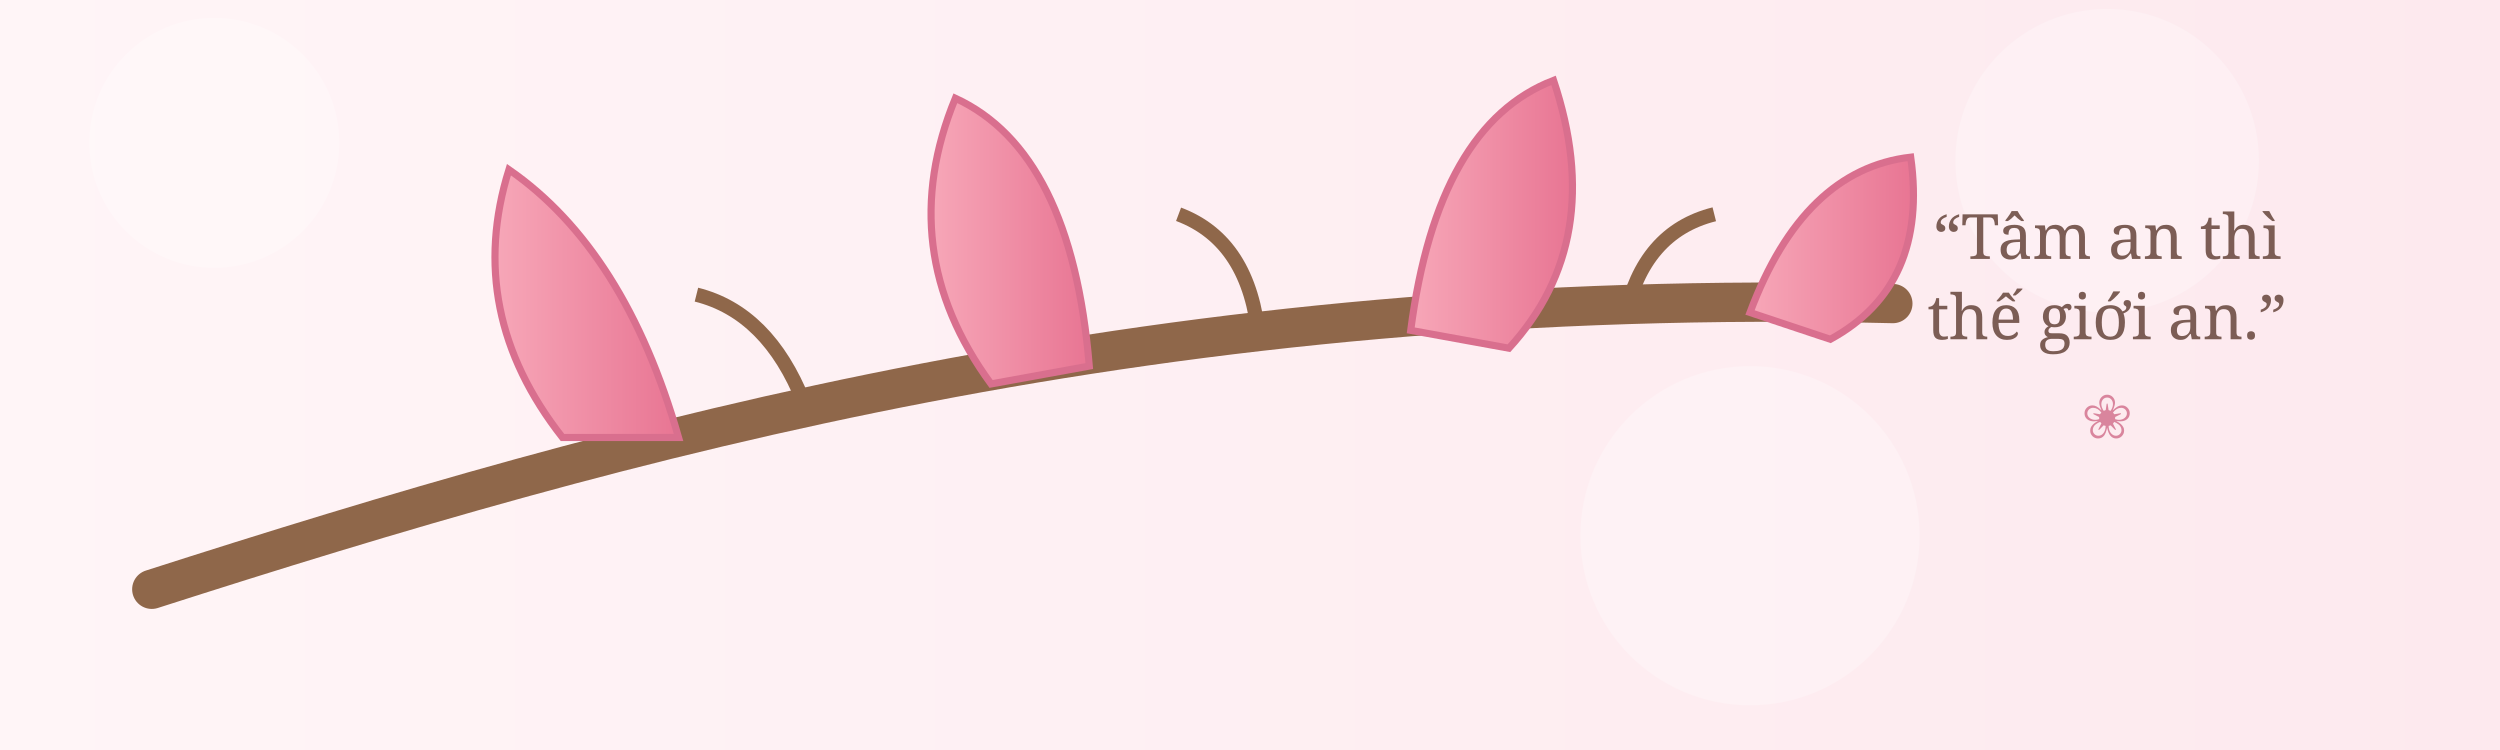
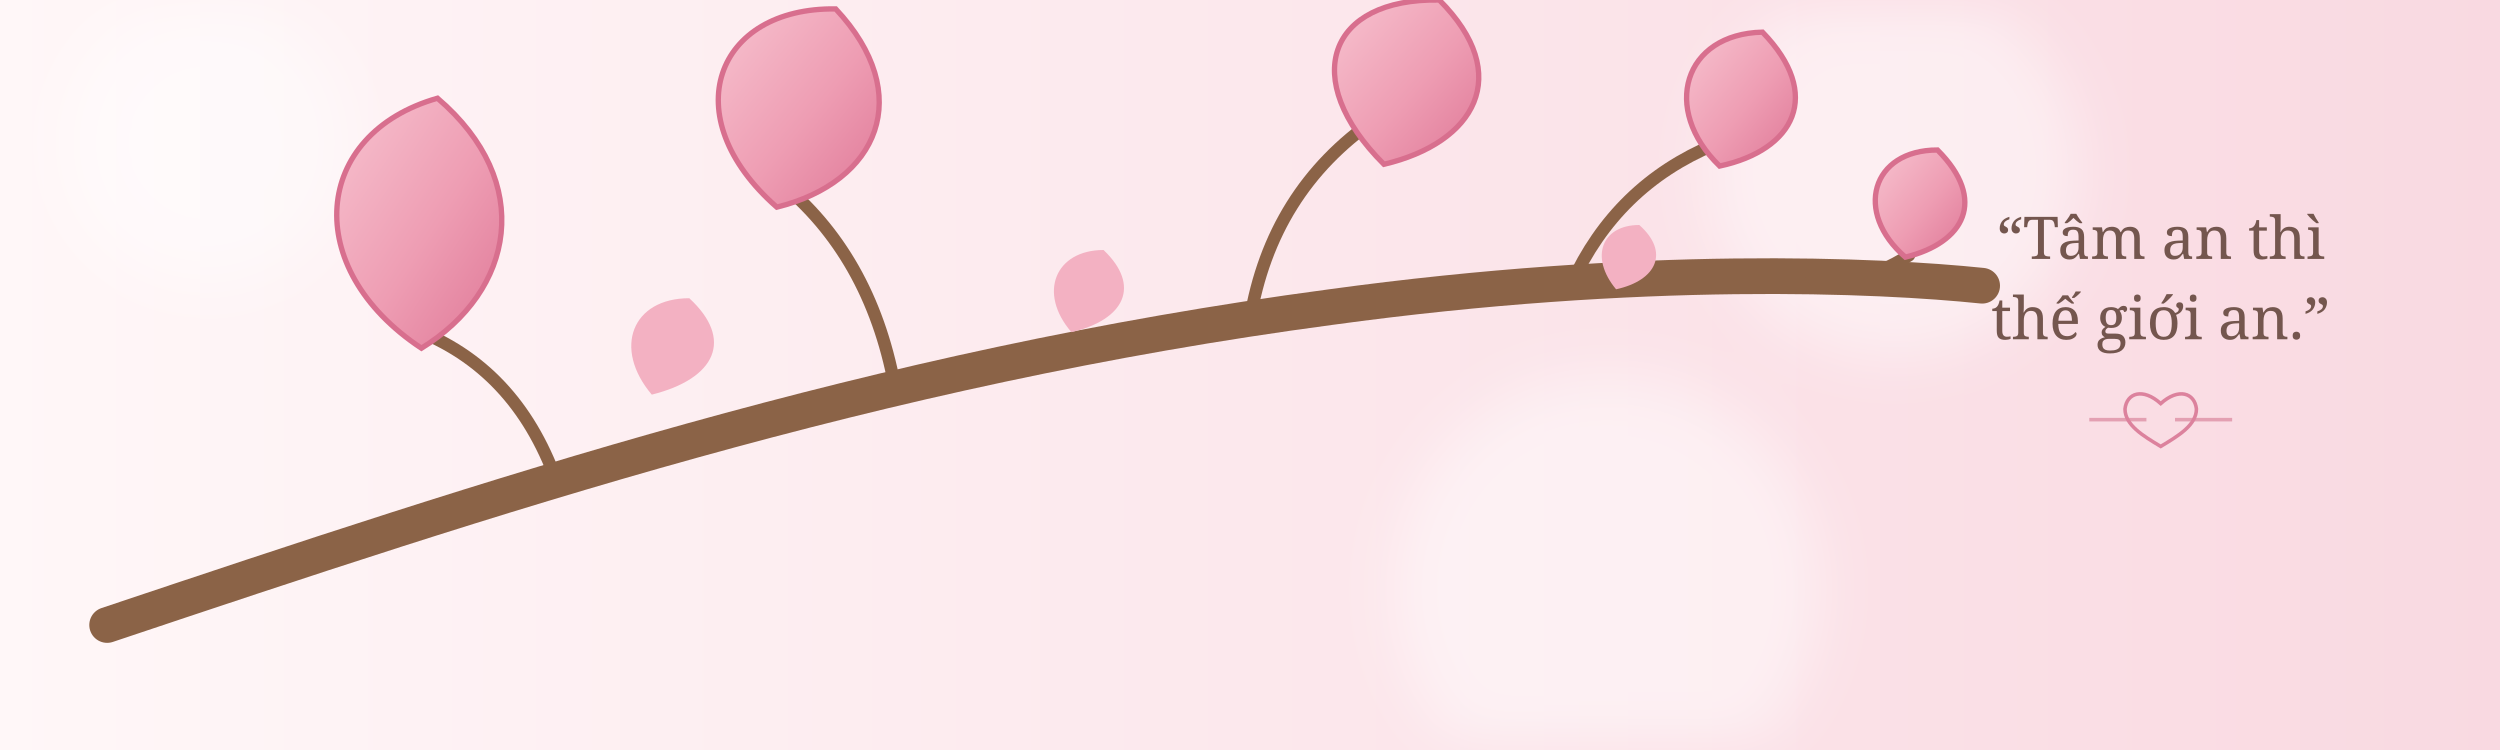
<svg xmlns="http://www.w3.org/2000/svg" viewBox="0 0 1400 420">
  <defs>
    <linearGradient id="bg" x1="0" x2="1">
-       <stop stop-color="#fff5f7" />
-       <stop offset="1" stop-color="#fde9ee" />
+       <stop stop-color="#fff7f8" />
+       <stop offset="1" stop-color="#f9d9e1" />
    </linearGradient>
-     <linearGradient id="leaf" x1="0" x2="1">
-       <stop stop-color="#f7a7b8" />
-       <stop offset="1" stop-color="#e87593" />
+     <linearGradient id="leaf" x1="0" y1="0" x2="1" y2="1">
+       <stop stop-color="#f7c2cf" />
+       <stop offset=".55" stop-color="#ee9db3" />
+       <stop offset="1" stop-color="#df7897" />
    </linearGradient>
+     <filter id="blur">
+       <feGaussianBlur stdDeviation="16" />
+     </filter>
  </defs>
  <rect width="1400" height="420" fill="url(#bg)" />
-   <g opacity=".25" fill="#fff">
-     <circle cx="120" cy="80" r="70" />
-     <circle cx="1180" cy="90" r="85" />
-     <circle cx="980" cy="300" r="95" />
+   <g opacity=".45" filter="url(#blur)" fill="#fff">
+     <circle cx="115" cy="80" r="80" />
+     <circle cx="1060" cy="95" r="105" />
+     <circle cx="900" cy="330" r="120" />
  </g>
-   <path d="M85 330 C350 245 650 160 1060 170" fill="none" stroke="#8f674a" stroke-width="22" stroke-linecap="round" />
-   <path d="M380 245 Q350 140 285 95 Q260 175 315 245Z" fill="url(#leaf)" stroke="#d96f8e" stroke-width="4" />
-   <path d="M610 205 Q600 85 535 55 Q500 140 555 215Z" fill="url(#leaf)" stroke="#d96f8e" stroke-width="4" />
-   <path d="M790 185 Q805 70 870 45 Q900 135 845 195Z" fill="url(#leaf)" stroke="#d96f8e" stroke-width="4" />
-   <path d="M980 175 Q1010 95 1070 88 Q1080 160 1025 190Z" fill="url(#leaf)" stroke="#d96f8e" stroke-width="4" />
-   <path d="M450 225 Q430 175 390 165" fill="none" stroke="#8f674a" stroke-width="8" />
-   <path d="M705 190 Q700 135 660 120" fill="none" stroke="#8f674a" stroke-width="8" />
-   <path d="M910 178 Q920 130 960 120" fill="none" stroke="#8f674a" stroke-width="8" />
-   <text x="1180" y="145" text-anchor="middle" font-family="Georgia,serif" font-size="35" fill="#7c5d55">“Tâm an thì</text>
-   <text x="1180" y="190" text-anchor="middle" font-family="Georgia,serif" font-size="35" fill="#7c5d55">thế giới an.”</text>
-   <text x="1180" y="245" text-anchor="middle" font-size="34" fill="#d9859d">❀</text>
+   <path d="M60 350C275 278 490 206 745 172C920 148 1052 154 1110 160" fill="none" stroke="#8b6347" stroke-width="20" stroke-linecap="round" />
+   <g stroke="#8b6347" stroke-width="7" fill="none" stroke-linecap="round">
+     <path d="M310 265q-24-62-82-82" />
+     <path d="M500 211q-15-72-67-112" />
+     <path d="M700 179q12-72 70-112" />
+     <path d="M880 159q25-55 80-78" />
+     <path d="M1000 158q38 5 69-15" />
+   </g>
+   <g fill="url(#leaf)" stroke="#d86f8e" stroke-width="3">
+     <path d="M236 195C168 150 175 75 245 55c55 47 43 108-9 140Z" />
+     <path d="M435 116C377 65 401 4 468 5c45 48 24 97-33 111Z" />
+     <path d="M775 92C727 44 744-1 806 0c42 42 20 80-31 92Z" />
+     <path d="M963 93C930 61 943 19 987 18c34 35 18 66-24 75Z" />
+     <path d="M1067 144C1038 119 1048 84 1085 84c28 28 15 52-18 60Z" />
+   </g>
+   <g fill="#f3b1c2">
+     <path d="M365 221c-22-26-11-54 21-54 25 23 15 45-21 54Z" />
+     <path d="M600 186c-19-22-9-46 18-46 21 20 12 39-18 46Z" />
+     <path d="M905 162c-15-18-8-36 13-36 17 15 10 31-13 36Z" />
+   </g>
+   <text x="1210" y="145" text-anchor="middle" font-family="Georgia,serif" font-size="33" fill="#74564e">“Tâm an thì</text>
+   <text x="1210" y="190" text-anchor="middle" font-family="Georgia,serif" font-size="33" fill="#74564e">thế giới an.”</text>
+   <path d="M1170 235h32M1218 235h32" stroke="#e3a0b2" stroke-width="2" />
+   <path d="M1210 226c-10-9-19-6-20 3 0 9 10 15 20 21 10-6 20-12 20-21-1-9-10-12-20-3Z" fill="none" stroke="#dc829d" stroke-width="2" />
</svg>
